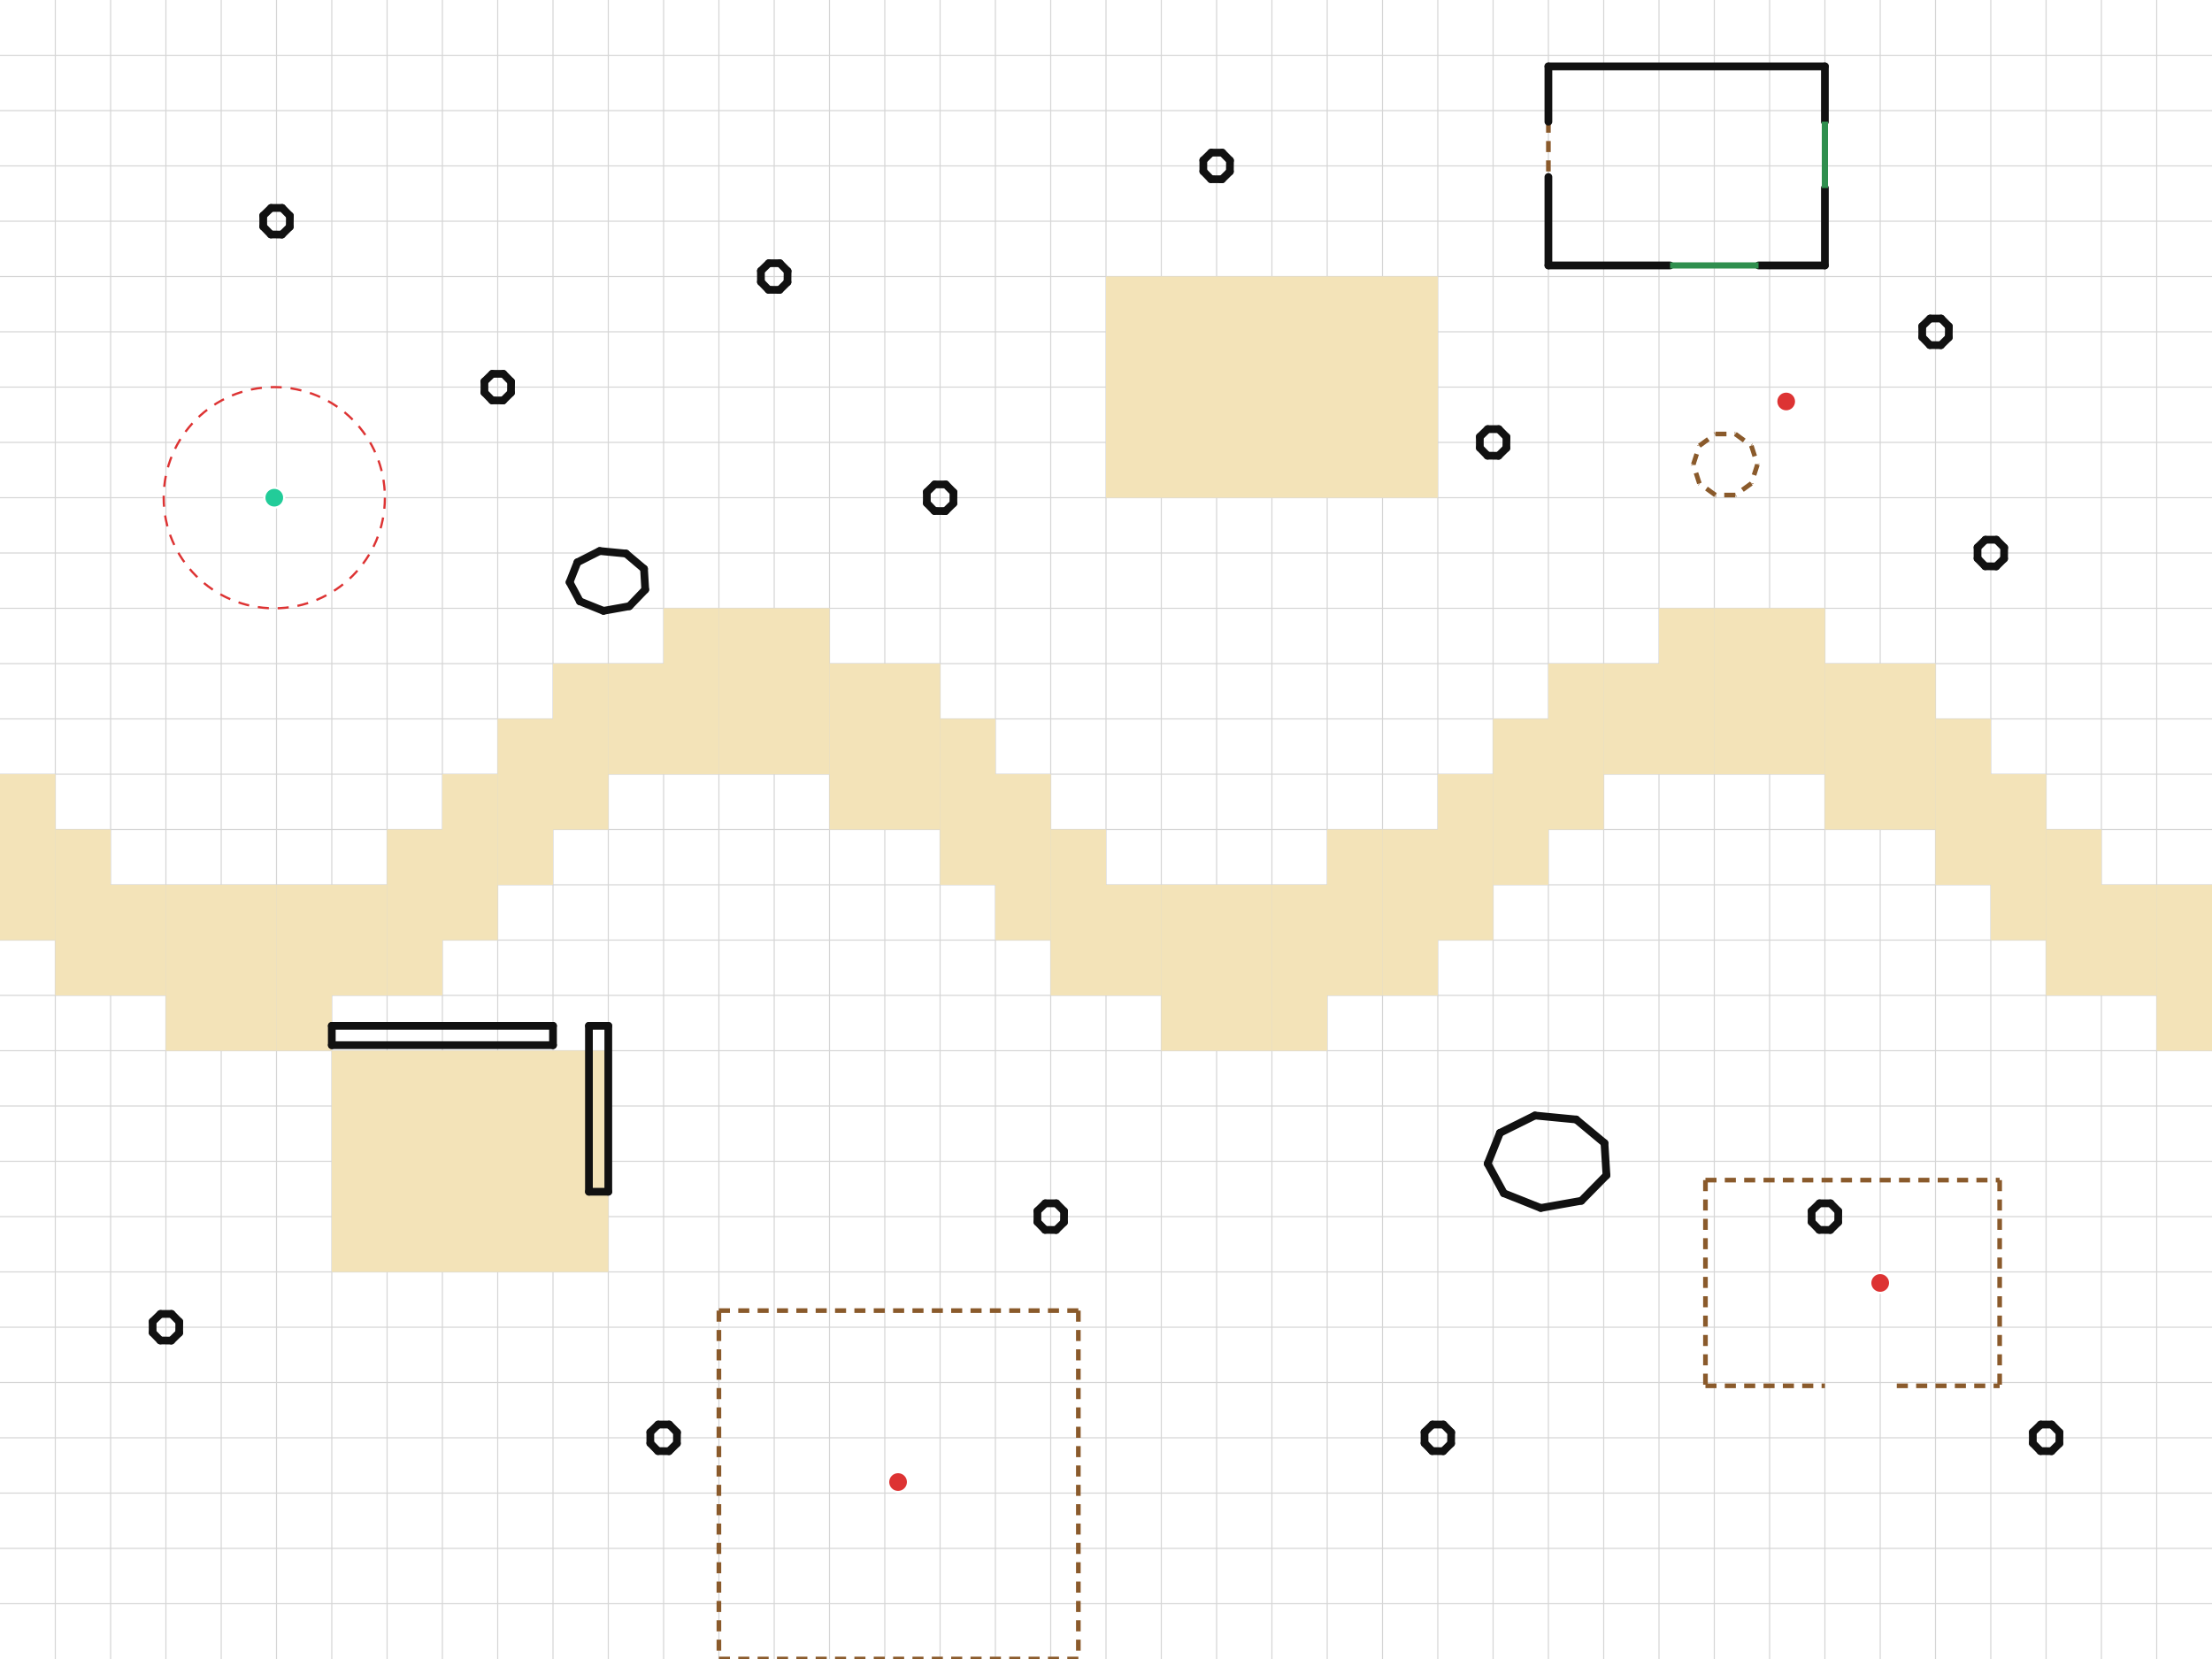
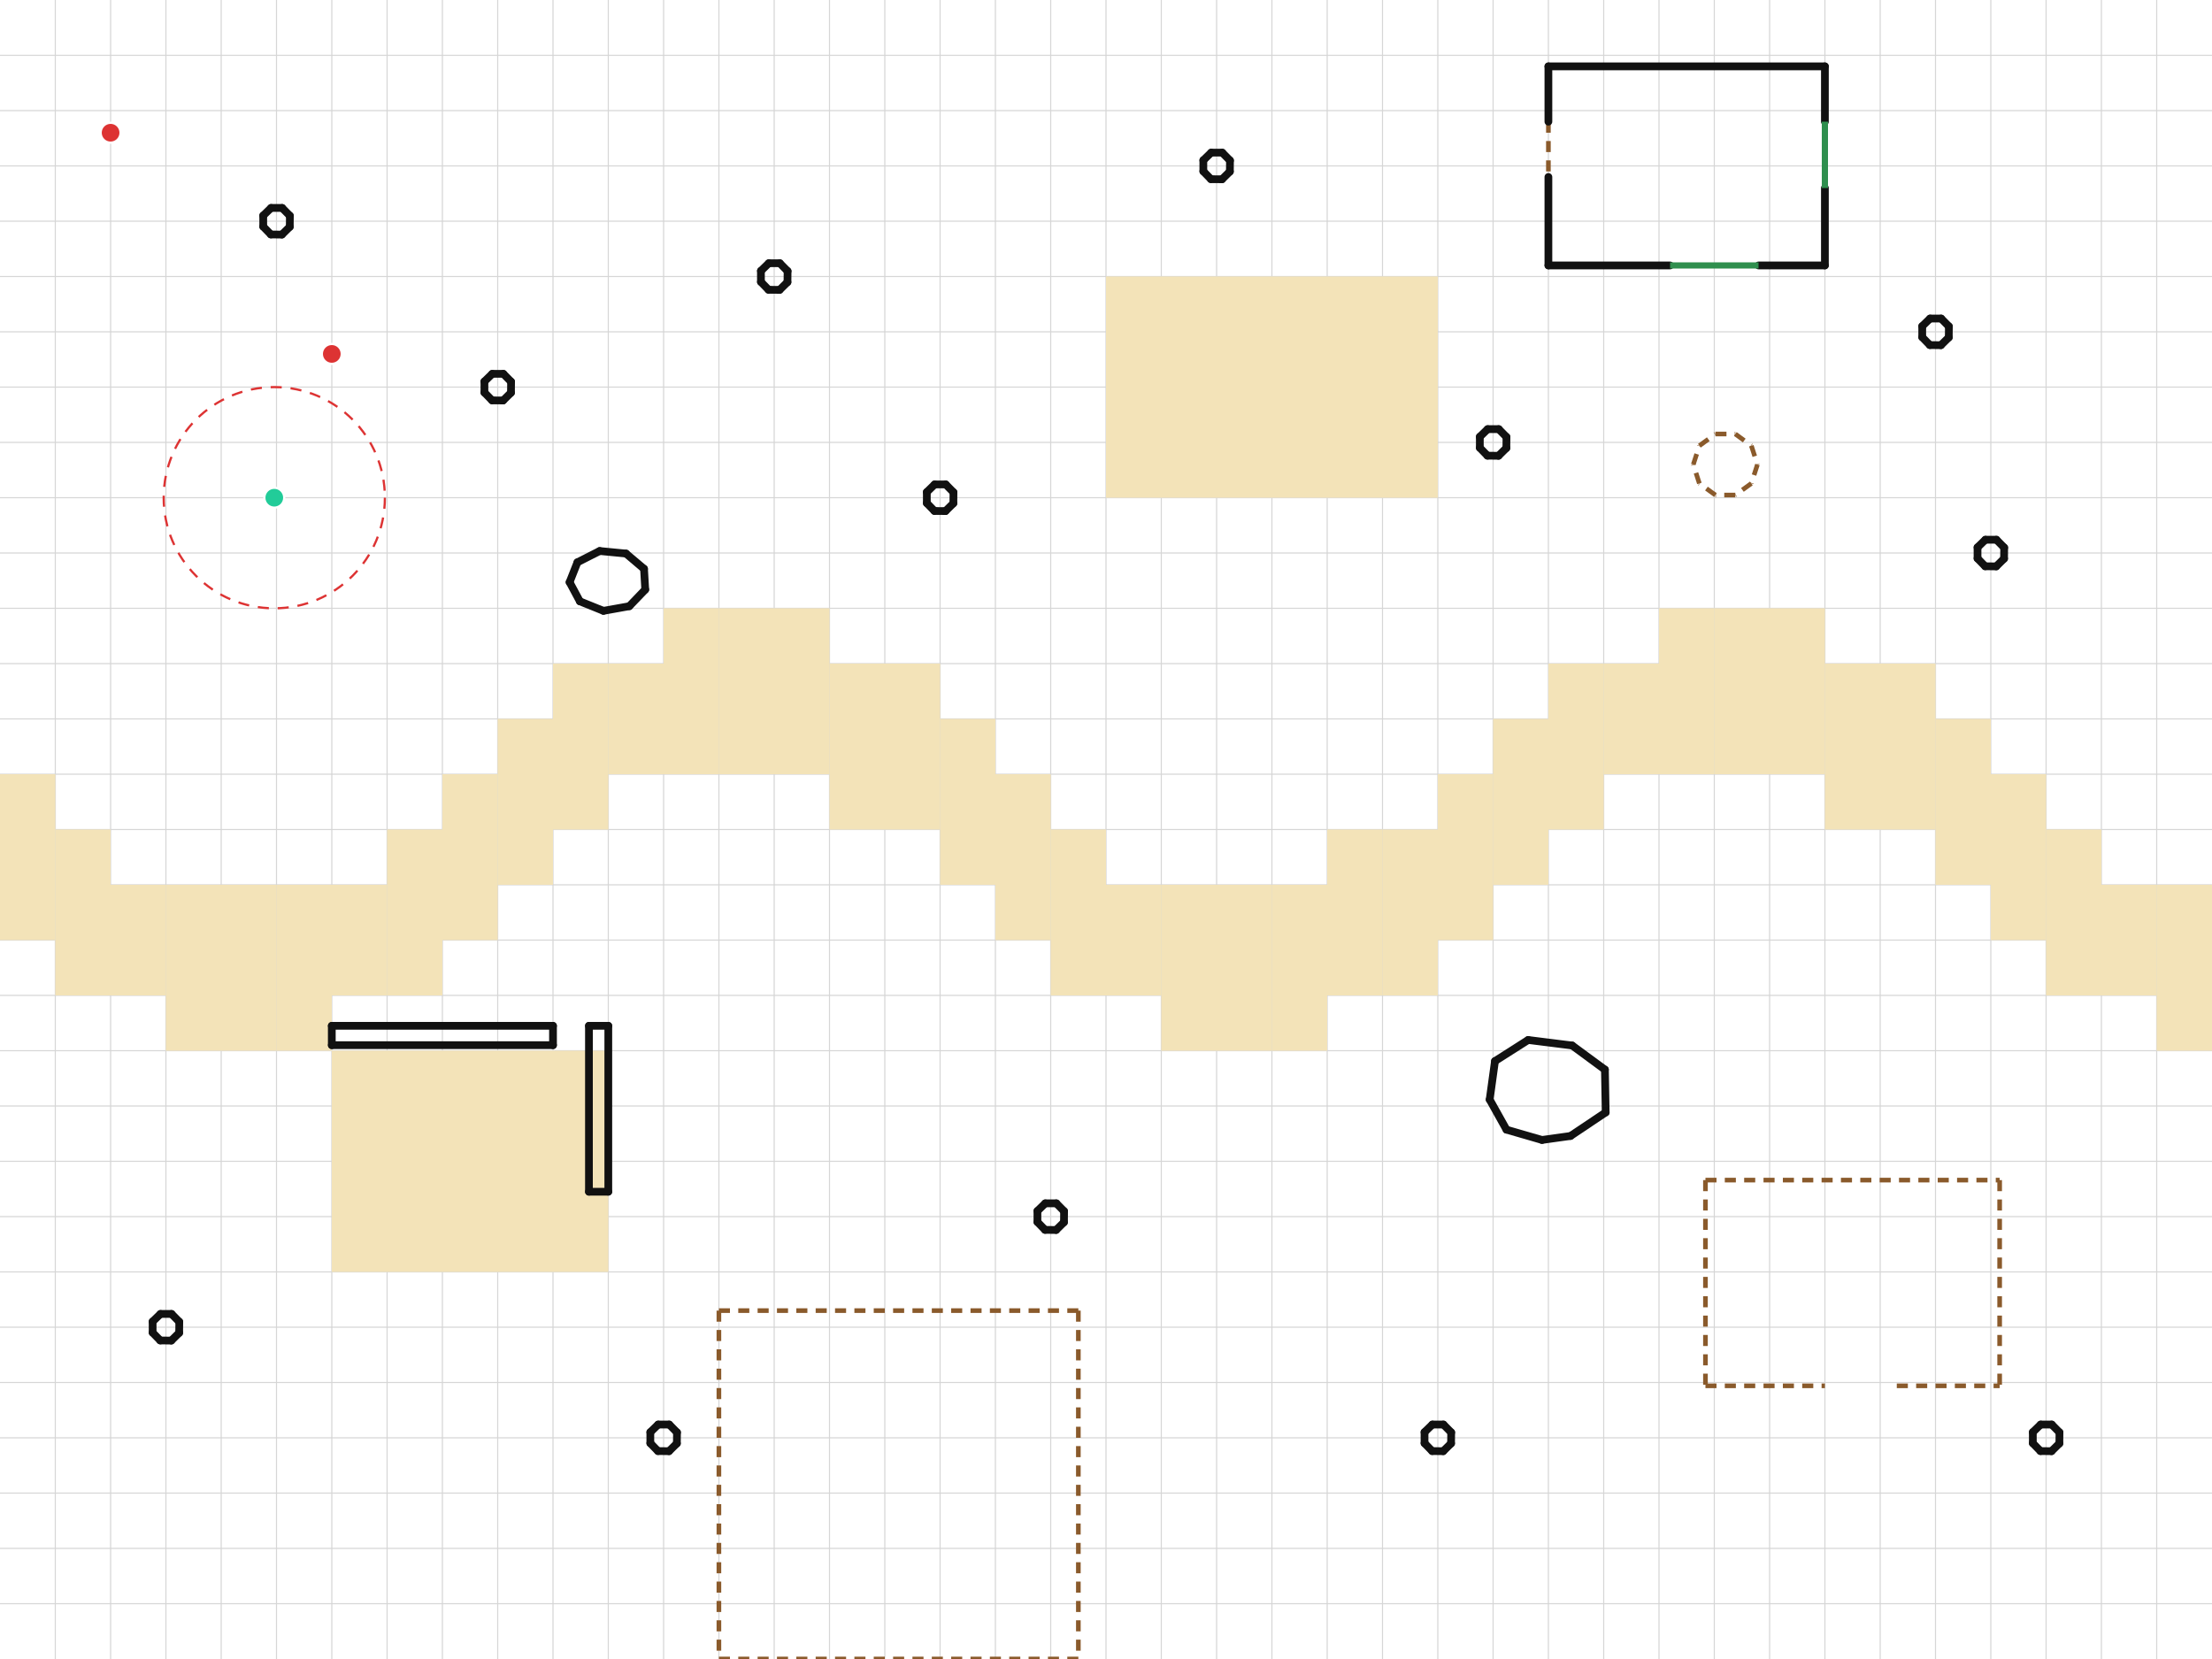
- <svg xmlns="http://www.w3.org/2000/svg" viewBox="0 0 2000 1500" width="2000" height="1500" data-set="b0f61f20-0b90-461a-bf44-32dd01c42bff" data-version="59" data-squares="40" data-feet-per-square="5">
+ <svg xmlns="http://www.w3.org/2000/svg" viewBox="0 0 2000 1500" width="2000" height="1500" data-set="b0f61f20-0b90-461a-bf44-32dd01c42bff" data-version="76" data-squares="40" data-feet-per-square="5">
  <rect width="2000" height="1500" fill="#ffffff" />
  <g id="grid" stroke="#d6d6d6" stroke-width="1" fill="none">
    <line x1="50" y1="0" x2="50" y2="1500" />
    <line x1="100" y1="0" x2="100" y2="1500" />
    <line x1="150" y1="0" x2="150" y2="1500" />
    <line x1="200" y1="0" x2="200" y2="1500" />
    <line x1="250" y1="0" x2="250" y2="1500" />
    <line x1="300" y1="0" x2="300" y2="1500" />
    <line x1="350" y1="0" x2="350" y2="1500" />
    <line x1="400" y1="0" x2="400" y2="1500" />
    <line x1="450" y1="0" x2="450" y2="1500" />
    <line x1="500" y1="0" x2="500" y2="1500" />
    <line x1="550" y1="0" x2="550" y2="1500" />
    <line x1="600" y1="0" x2="600" y2="1500" />
    <line x1="650" y1="0" x2="650" y2="1500" />
    <line x1="700" y1="0" x2="700" y2="1500" />
    <line x1="750" y1="0" x2="750" y2="1500" />
    <line x1="800" y1="0" x2="800" y2="1500" />
    <line x1="850" y1="0" x2="850" y2="1500" />
    <line x1="900" y1="0" x2="900" y2="1500" />
    <line x1="950" y1="0" x2="950" y2="1500" />
    <line x1="1000" y1="0" x2="1000" y2="1500" />
    <line x1="1050" y1="0" x2="1050" y2="1500" />
    <line x1="1100" y1="0" x2="1100" y2="1500" />
    <line x1="1150" y1="0" x2="1150" y2="1500" />
    <line x1="1200" y1="0" x2="1200" y2="1500" />
    <line x1="1250" y1="0" x2="1250" y2="1500" />
    <line x1="1300" y1="0" x2="1300" y2="1500" />
    <line x1="1350" y1="0" x2="1350" y2="1500" />
    <line x1="1400" y1="0" x2="1400" y2="1500" />
    <line x1="1450" y1="0" x2="1450" y2="1500" />
    <line x1="1500" y1="0" x2="1500" y2="1500" />
    <line x1="1550" y1="0" x2="1550" y2="1500" />
    <line x1="1600" y1="0" x2="1600" y2="1500" />
    <line x1="1650" y1="0" x2="1650" y2="1500" />
    <line x1="1700" y1="0" x2="1700" y2="1500" />
    <line x1="1750" y1="0" x2="1750" y2="1500" />
    <line x1="1800" y1="0" x2="1800" y2="1500" />
    <line x1="1850" y1="0" x2="1850" y2="1500" />
    <line x1="1900" y1="0" x2="1900" y2="1500" />
    <line x1="1950" y1="0" x2="1950" y2="1500" />
    <line x1="0" y1="50" x2="2000" y2="50" />
    <line x1="0" y1="100" x2="2000" y2="100" />
    <line x1="0" y1="150" x2="2000" y2="150" />
    <line x1="0" y1="200" x2="2000" y2="200" />
    <line x1="0" y1="250" x2="2000" y2="250" />
    <line x1="0" y1="300" x2="2000" y2="300" />
    <line x1="0" y1="350" x2="2000" y2="350" />
    <line x1="0" y1="400" x2="2000" y2="400" />
    <line x1="0" y1="450" x2="2000" y2="450" />
    <line x1="0" y1="500" x2="2000" y2="500" />
    <line x1="0" y1="550" x2="2000" y2="550" />
    <line x1="0" y1="600" x2="2000" y2="600" />
    <line x1="0" y1="650" x2="2000" y2="650" />
    <line x1="0" y1="700" x2="2000" y2="700" />
    <line x1="0" y1="750" x2="2000" y2="750" />
    <line x1="0" y1="800" x2="2000" y2="800" />
    <line x1="0" y1="850" x2="2000" y2="850" />
    <line x1="0" y1="900" x2="2000" y2="900" />
    <line x1="0" y1="950" x2="2000" y2="950" />
    <line x1="0" y1="1000" x2="2000" y2="1000" />
    <line x1="0" y1="1050" x2="2000" y2="1050" />
    <line x1="0" y1="1100" x2="2000" y2="1100" />
    <line x1="0" y1="1150" x2="2000" y2="1150" />
    <line x1="0" y1="1200" x2="2000" y2="1200" />
    <line x1="0" y1="1250" x2="2000" y2="1250" />
    <line x1="0" y1="1300" x2="2000" y2="1300" />
    <line x1="0" y1="1350" x2="2000" y2="1350" />
    <line x1="0" y1="1400" x2="2000" y2="1400" />
    <line x1="0" y1="1450" x2="2000" y2="1450" />
  </g>
  <g id="difficult" fill="#f3e3b8" stroke="none">
    <rect x="0" y="700" width="50" height="150" />
    <rect x="50" y="750" width="50" height="150" />
    <rect x="100" y="800" width="50" height="100" />
    <rect x="150" y="800" width="50" height="150" />
    <rect x="200" y="800" width="50" height="150" />
    <rect x="250" y="800" width="50" height="150" />
    <rect x="300" y="800" width="50" height="100" />
    <rect x="350" y="750" width="50" height="150" />
    <rect x="400" y="700" width="50" height="150" />
    <rect x="450" y="650" width="50" height="150" />
    <rect x="500" y="600" width="50" height="150" />
    <rect x="550" y="600" width="50" height="100" />
    <rect x="600" y="550" width="50" height="150" />
    <rect x="650" y="550" width="50" height="150" />
    <rect x="700" y="550" width="50" height="150" />
    <rect x="750" y="600" width="50" height="150" />
    <rect x="800" y="600" width="50" height="150" />
    <rect x="850" y="650" width="50" height="150" />
    <rect x="900" y="700" width="50" height="150" />
    <rect x="950" y="750" width="50" height="150" />
    <rect x="1000" y="800" width="50" height="100" />
    <rect x="1050" y="800" width="50" height="150" />
    <rect x="1100" y="800" width="50" height="150" />
    <rect x="1150" y="800" width="50" height="150" />
    <rect x="1200" y="750" width="50" height="150" />
    <rect x="1250" y="750" width="50" height="150" />
    <rect x="1300" y="700" width="50" height="150" />
    <rect x="1350" y="650" width="50" height="150" />
    <rect x="1400" y="600" width="50" height="150" />
    <rect x="1450" y="600" width="50" height="100" />
    <rect x="1500" y="550" width="50" height="150" />
    <rect x="1550" y="550" width="50" height="150" />
    <rect x="1600" y="550" width="50" height="150" />
    <rect x="1650" y="600" width="50" height="150" />
    <rect x="1700" y="600" width="50" height="150" />
    <rect x="1750" y="650" width="50" height="150" />
    <rect x="1800" y="700" width="50" height="150" />
    <rect x="1850" y="750" width="50" height="150" />
    <rect x="1900" y="800" width="50" height="100" />
    <rect x="1950" y="800" width="50" height="150" />
    <rect x="300" y="950" width="250" height="200" />
    <rect x="1000" y="250" width="300" height="200" />
  </g>
  <g id="fences" stroke="#8a5a2b" stroke-width="4.2" stroke-dasharray="10,7.5" stroke-linecap="butt">
    <line x1="1400" y1="110" x2="1400" y2="160" />
    <line x1="650" y1="1185" x2="975" y2="1185" />
    <line x1="650" y1="1185" x2="650" y2="1500" />
    <line x1="975" y1="1185" x2="975" y2="1500" />
    <line x1="650" y1="1500" x2="975" y2="1500" />
    <line x1="1542" y1="1067" x2="1808" y2="1067" />
    <line x1="1542" y1="1067" x2="1542" y2="1253" />
    <line x1="1808" y1="1067" x2="1808" y2="1253" />
    <line x1="1542" y1="1253" x2="1650" y2="1253" />
    <line x1="1715" y1="1253" x2="1808" y2="1253" />
    <line x1="1589" y1="420" x2="1583.5" y2="437.1" />
    <line x1="1583.5" y1="437.1" x2="1569" y2="447.6" />
    <line x1="1569" y1="447.6" x2="1551" y2="447.6" />
    <line x1="1551" y1="447.6" x2="1536.5" y2="437.1" />
    <line x1="1536.5" y1="437.1" x2="1531" y2="420" />
    <line x1="1531" y1="420" x2="1536.5" y2="403" />
    <line x1="1536.5" y1="403" x2="1551" y2="392.4" />
    <line x1="1551" y1="392.4" x2="1569" y2="392.4" />
    <line x1="1569" y1="392.4" x2="1583.5" y2="403" />
    <line x1="1583.5" y1="403" x2="1589" y2="420" />
  </g>
  <g id="walls" stroke="#111111" stroke-width="7" stroke-linecap="round">
    <line x1="300" y1="927.5" x2="500" y2="927.5" />
    <line x1="500" y1="927.5" x2="500" y2="945" />
    <line x1="500" y1="945" x2="300" y2="945" />
    <line x1="300" y1="945" x2="300" y2="927.5" />
    <line x1="532.5" y1="927.5" x2="550" y2="927.5" />
    <line x1="550" y1="927.5" x2="550" y2="1077.5" />
    <line x1="550" y1="1077.5" x2="532.5" y2="1077.5" />
    <line x1="532.5" y1="1077.5" x2="532.5" y2="927.5" />
-     <line x1="1452.5" y1="1062.6" x2="1429.8" y2="1085.7" />
-     <line x1="1429.8" y1="1085.7" x2="1393.1" y2="1092.2" />
-     <line x1="1393.1" y1="1092.2" x2="1359.7" y2="1078.9" />
-     <line x1="1359.7" y1="1078.9" x2="1345.1" y2="1052.1" />
-     <line x1="1345.1" y1="1052.1" x2="1356.2" y2="1024.3" />
-     <line x1="1356.2" y1="1024.3" x2="1387.8" y2="1008.6" />
-     <line x1="1387.8" y1="1008.6" x2="1425.1" y2="1012.2" />
-     <line x1="1425.1" y1="1012.2" x2="1450.7" y2="1033.5" />
-     <line x1="1450.7" y1="1033.5" x2="1452.5" y2="1062.6" />
+     <line x1="1451.8" y1="1005.8" x2="1420" y2="1027.1" />
+     <line x1="1420" y1="1027.1" x2="1394.2" y2="1030.7" />
+     <line x1="1394.2" y1="1030.7" x2="1362.1" y2="1021.4" />
+     <line x1="1362.1" y1="1021.4" x2="1346.9" y2="994.2" />
+     <line x1="1346.9" y1="994.2" x2="1351.7" y2="959.4" />
+     <line x1="1351.7" y1="959.4" x2="1381.7" y2="940.3" />
+     <line x1="1381.7" y1="940.3" x2="1421.5" y2="945.3" />
+     <line x1="1421.5" y1="945.3" x2="1451.1" y2="967.1" />
+     <line x1="1451.1" y1="967.1" x2="1451.8" y2="1005.8" />
    <line x1="583.4" y1="533.1" x2="569" y2="548.1" />
    <line x1="569" y1="548.1" x2="545.6" y2="552.3" />
    <line x1="545.6" y1="552.3" x2="524.3" y2="543.7" />
    <line x1="524.3" y1="543.7" x2="515" y2="526.4" />
    <line x1="515" y1="526.4" x2="522.1" y2="508.4" />
    <line x1="522.1" y1="508.4" x2="542.2" y2="498.2" />
    <line x1="542.2" y1="498.2" x2="566" y2="500.5" />
    <line x1="566" y1="500.5" x2="582.3" y2="514.3" />
    <line x1="582.3" y1="514.3" x2="583.4" y2="533.1" />
    <line x1="1400" y1="60" x2="1650" y2="60" />
    <line x1="1400" y1="60" x2="1400" y2="110" />
    <line x1="1400" y1="160" x2="1400" y2="240" />
    <line x1="1650" y1="60" x2="1650" y2="110" />
    <line x1="1650" y1="170" x2="1650" y2="240" />
    <line x1="1400" y1="240" x2="1510" y2="240" />
    <line x1="1590" y1="240" x2="1650" y2="240" />
    <line x1="262" y1="205.1" x2="254.9" y2="212.1" />
    <line x1="254.9" y1="212.1" x2="244.9" y2="212" />
    <line x1="244.9" y1="212" x2="238" y2="204.9" />
    <line x1="238" y1="204.9" x2="238" y2="194.9" />
    <line x1="238" y1="194.9" x2="245.1" y2="188" />
    <line x1="245.1" y1="188" x2="255.1" y2="188" />
    <line x1="255.1" y1="188" x2="262.1" y2="195.1" />
    <line x1="262.1" y1="195.1" x2="262" y2="205.1" />
    <line x1="462" y1="355.1" x2="454.9" y2="362.1" />
    <line x1="454.9" y1="362.1" x2="444.9" y2="362" />
    <line x1="444.9" y1="362" x2="438" y2="354.9" />
    <line x1="438" y1="354.9" x2="438" y2="344.9" />
    <line x1="438" y1="344.9" x2="445.1" y2="338" />
    <line x1="445.1" y1="338" x2="455.1" y2="338" />
    <line x1="455.1" y1="338" x2="462.1" y2="345.1" />
    <line x1="462.1" y1="345.1" x2="462" y2="355.1" />
    <line x1="712" y1="255.1" x2="704.9" y2="262.1" />
    <line x1="704.9" y1="262.1" x2="694.9" y2="262" />
    <line x1="694.9" y1="262" x2="688" y2="254.9" />
    <line x1="688" y1="254.9" x2="688" y2="244.9" />
    <line x1="688" y1="244.9" x2="695.1" y2="238" />
    <line x1="695.1" y1="238" x2="705.1" y2="238" />
    <line x1="705.1" y1="238" x2="712.1" y2="245.1" />
    <line x1="712.1" y1="245.1" x2="712" y2="255.1" />
    <line x1="1112" y1="155.1" x2="1104.9" y2="162.1" />
    <line x1="1104.9" y1="162.1" x2="1094.9" y2="162" />
    <line x1="1094.9" y1="162" x2="1088" y2="154.9" />
    <line x1="1088" y1="154.9" x2="1088" y2="144.9" />
    <line x1="1088" y1="144.9" x2="1095.1" y2="138" />
    <line x1="1095.1" y1="138" x2="1105.1" y2="138" />
    <line x1="1105.1" y1="138" x2="1112.1" y2="145.1" />
    <line x1="1112.1" y1="145.1" x2="1112" y2="155.1" />
    <line x1="1362" y1="405.1" x2="1354.9" y2="412.1" />
    <line x1="1354.9" y1="412.1" x2="1344.9" y2="412" />
    <line x1="1344.9" y1="412" x2="1338" y2="404.9" />
    <line x1="1338" y1="404.9" x2="1338" y2="394.9" />
    <line x1="1338" y1="394.9" x2="1345.1" y2="388" />
    <line x1="1345.1" y1="388" x2="1355.1" y2="388" />
    <line x1="1355.1" y1="388" x2="1362.1" y2="395.1" />
    <line x1="1362.1" y1="395.1" x2="1362" y2="405.1" />
    <line x1="1762" y1="305.1" x2="1754.9" y2="312.1" />
    <line x1="1754.9" y1="312.1" x2="1744.9" y2="312" />
    <line x1="1744.9" y1="312" x2="1738" y2="304.9" />
    <line x1="1738" y1="304.9" x2="1738" y2="294.9" />
    <line x1="1738" y1="294.9" x2="1745.1" y2="288" />
    <line x1="1745.1" y1="288" x2="1755.1" y2="288" />
    <line x1="1755.1" y1="288" x2="1762.1" y2="295.1" />
    <line x1="1762.1" y1="295.1" x2="1762" y2="305.1" />
    <line x1="1812" y1="505.1" x2="1804.9" y2="512.1" />
    <line x1="1804.9" y1="512.1" x2="1794.9" y2="512" />
    <line x1="1794.9" y1="512" x2="1788" y2="504.9" />
    <line x1="1788" y1="504.9" x2="1788" y2="494.9" />
    <line x1="1788" y1="494.9" x2="1795.1" y2="488" />
    <line x1="1795.1" y1="488" x2="1805.1" y2="488" />
    <line x1="1805.1" y1="488" x2="1812.1" y2="495.1" />
    <line x1="1812.1" y1="495.1" x2="1812" y2="505.1" />
    <line x1="162" y1="1205.1" x2="154.9" y2="1212.1" />
    <line x1="154.9" y1="1212.1" x2="144.9" y2="1212" />
    <line x1="144.9" y1="1212" x2="138" y2="1204.9" />
    <line x1="138" y1="1204.9" x2="138" y2="1194.9" />
    <line x1="138" y1="1194.9" x2="145.1" y2="1188" />
    <line x1="145.1" y1="1188" x2="155.1" y2="1188" />
    <line x1="155.1" y1="1188" x2="162.1" y2="1195.1" />
    <line x1="162.1" y1="1195.1" x2="162" y2="1205.1" />
    <line x1="612" y1="1305.1" x2="604.9" y2="1312.1" />
    <line x1="604.9" y1="1312.1" x2="594.9" y2="1312" />
    <line x1="594.9" y1="1312" x2="588" y2="1304.9" />
    <line x1="588" y1="1304.9" x2="588" y2="1294.9" />
    <line x1="588" y1="1294.9" x2="595.1" y2="1288" />
    <line x1="595.1" y1="1288" x2="605.1" y2="1288" />
    <line x1="605.1" y1="1288" x2="612.1" y2="1295.1" />
    <line x1="612.1" y1="1295.1" x2="612" y2="1305.1" />
    <line x1="962" y1="1105.1" x2="954.9" y2="1112.1" />
    <line x1="954.9" y1="1112.1" x2="944.9" y2="1112" />
    <line x1="944.9" y1="1112" x2="938" y2="1104.9" />
    <line x1="938" y1="1104.9" x2="938" y2="1094.9" />
    <line x1="938" y1="1094.9" x2="945.1" y2="1088" />
    <line x1="945.1" y1="1088" x2="955.1" y2="1088" />
    <line x1="955.1" y1="1088" x2="962.1" y2="1095.1" />
    <line x1="962.1" y1="1095.1" x2="962" y2="1105.1" />
    <line x1="1312" y1="1305.1" x2="1304.9" y2="1312.1" />
    <line x1="1304.9" y1="1312.1" x2="1294.9" y2="1312" />
    <line x1="1294.9" y1="1312" x2="1288" y2="1304.9" />
    <line x1="1288" y1="1304.9" x2="1288" y2="1294.9" />
    <line x1="1288" y1="1294.9" x2="1295.1" y2="1288" />
    <line x1="1295.1" y1="1288" x2="1305.1" y2="1288" />
    <line x1="1305.1" y1="1288" x2="1312.1" y2="1295.1" />
    <line x1="1312.1" y1="1295.1" x2="1312" y2="1305.1" />
-     <line x1="1662" y1="1105.1" x2="1654.9" y2="1112.1" />
-     <line x1="1654.9" y1="1112.1" x2="1644.9" y2="1112" />
-     <line x1="1644.9" y1="1112" x2="1638" y2="1104.9" />
-     <line x1="1638" y1="1104.9" x2="1638" y2="1094.9" />
-     <line x1="1638" y1="1094.9" x2="1645.1" y2="1088" />
-     <line x1="1645.1" y1="1088" x2="1655.1" y2="1088" />
-     <line x1="1655.1" y1="1088" x2="1662.1" y2="1095.1" />
-     <line x1="1662.1" y1="1095.1" x2="1662" y2="1105.1" />
    <line x1="1862" y1="1305.1" x2="1854.9" y2="1312.1" />
    <line x1="1854.9" y1="1312.1" x2="1844.9" y2="1312" />
    <line x1="1844.9" y1="1312" x2="1838" y2="1304.9" />
    <line x1="1838" y1="1304.9" x2="1838" y2="1294.9" />
    <line x1="1838" y1="1294.9" x2="1845.1" y2="1288" />
    <line x1="1845.1" y1="1288" x2="1855.1" y2="1288" />
    <line x1="1855.1" y1="1288" x2="1862.1" y2="1295.1" />
    <line x1="1862.1" y1="1295.1" x2="1862" y2="1305.1" />
    <line x1="862" y1="455.1" x2="854.9" y2="462.1" />
    <line x1="854.9" y1="462.1" x2="844.9" y2="462" />
    <line x1="844.9" y1="462" x2="838" y2="454.9" />
    <line x1="838" y1="454.9" x2="838" y2="444.9" />
    <line x1="838" y1="444.9" x2="845.1" y2="438" />
    <line x1="845.1" y1="438" x2="855.1" y2="438" />
    <line x1="855.1" y1="438" x2="862.1" y2="445.1" />
    <line x1="862.1" y1="445.1" x2="862" y2="455.1" />
  </g>
  <g id="doors" stroke="#2f8f4e" stroke-width="5.6" stroke-linecap="butt">
    <line x1="1510" y1="240" x2="1590" y2="240" data-open="1" />
    <line x1="1650" y1="110" x2="1650" y2="170" data-open="0" />
  </g>
  <g id="pins" fill="#d33" stroke="#ffffff" stroke-width="2">
    <g data-name="start">
      <circle cx="248" cy="450" r="9" class="start" fill="#2c9" />
      <circle cx="248" cy="450" r="100" class="area" fill="none" stroke="#d33" stroke-width="2" stroke-dasharray="10,8" />
    </g>
-     <g data-name="far-bank">
-       <circle cx="1700" cy="1160" r="9" />
+     <g data-name="secret-cache">
+       <circle cx="100" cy="120" r="9" />
    </g>
-     <g data-name="cliff-top">
-       <circle cx="812" cy="1340" r="9" />
+     <g data-name="old-mill">
+       <circle cx="300" cy="320" r="9" />
    </g>
-     <g data-name="brazier">
-       <circle cx="1615" cy="363" r="9" />
-     </g>
  </g>
</svg>
